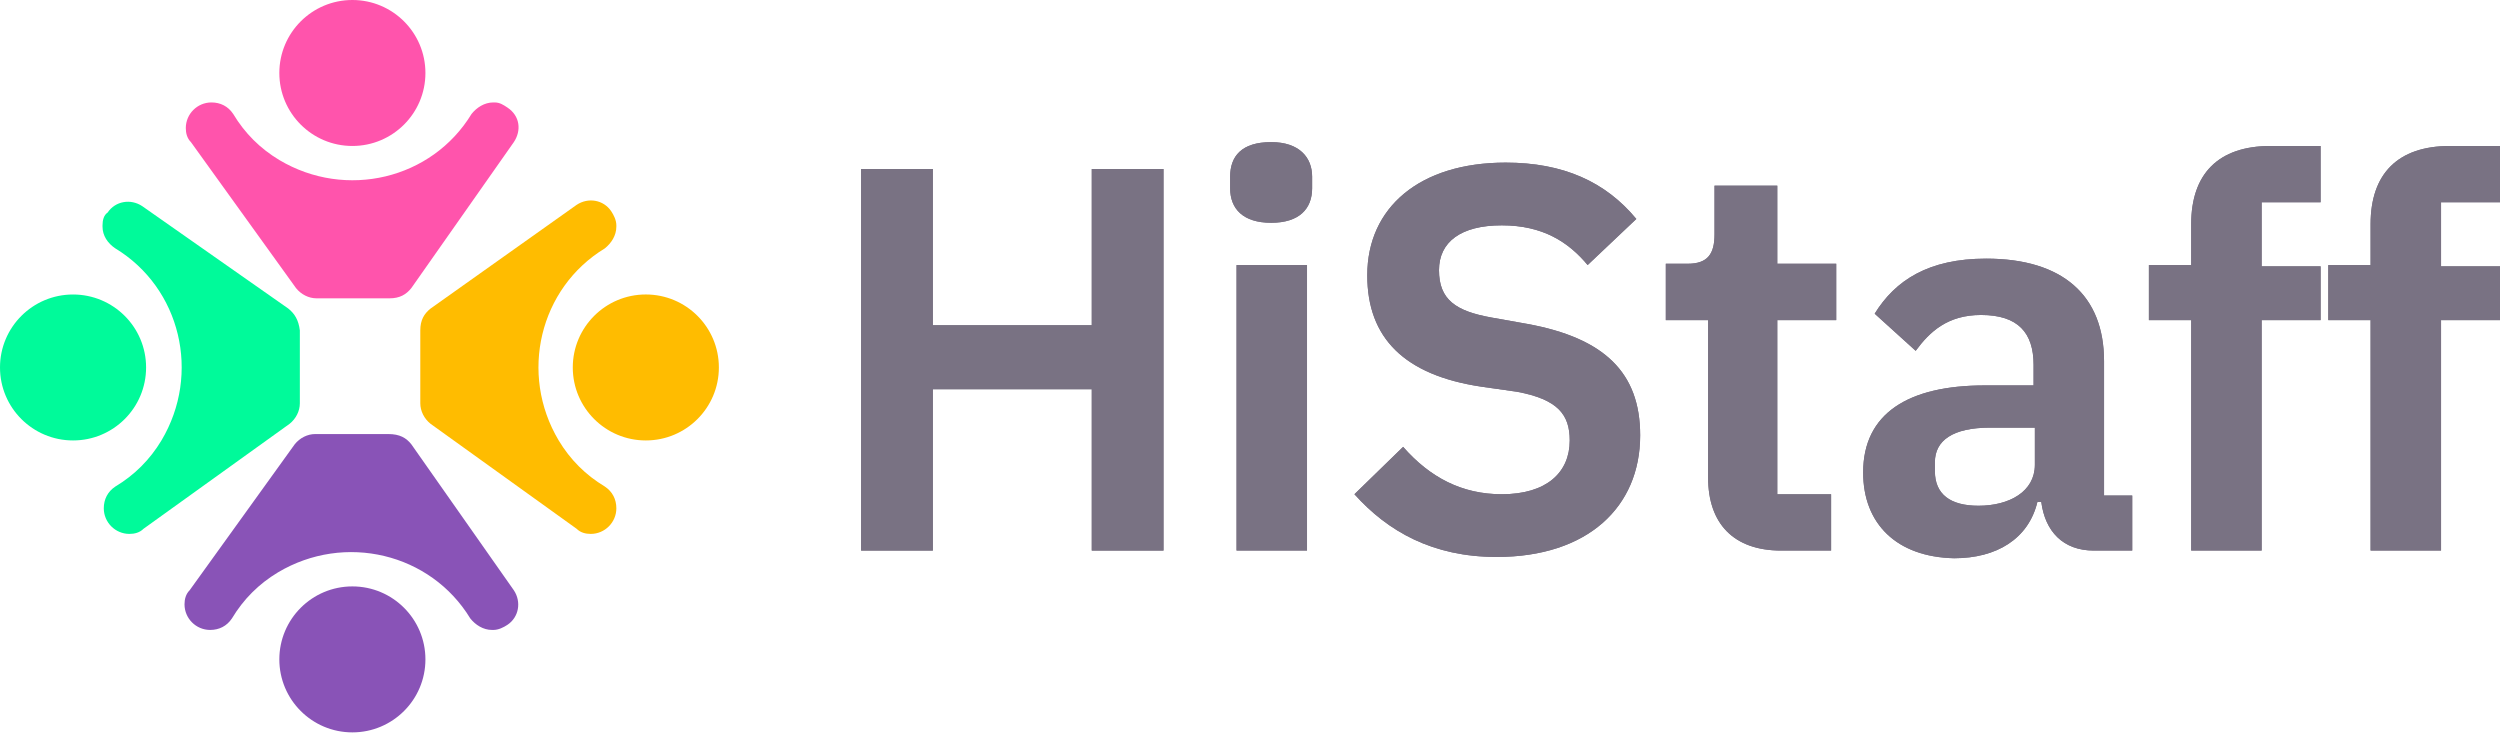
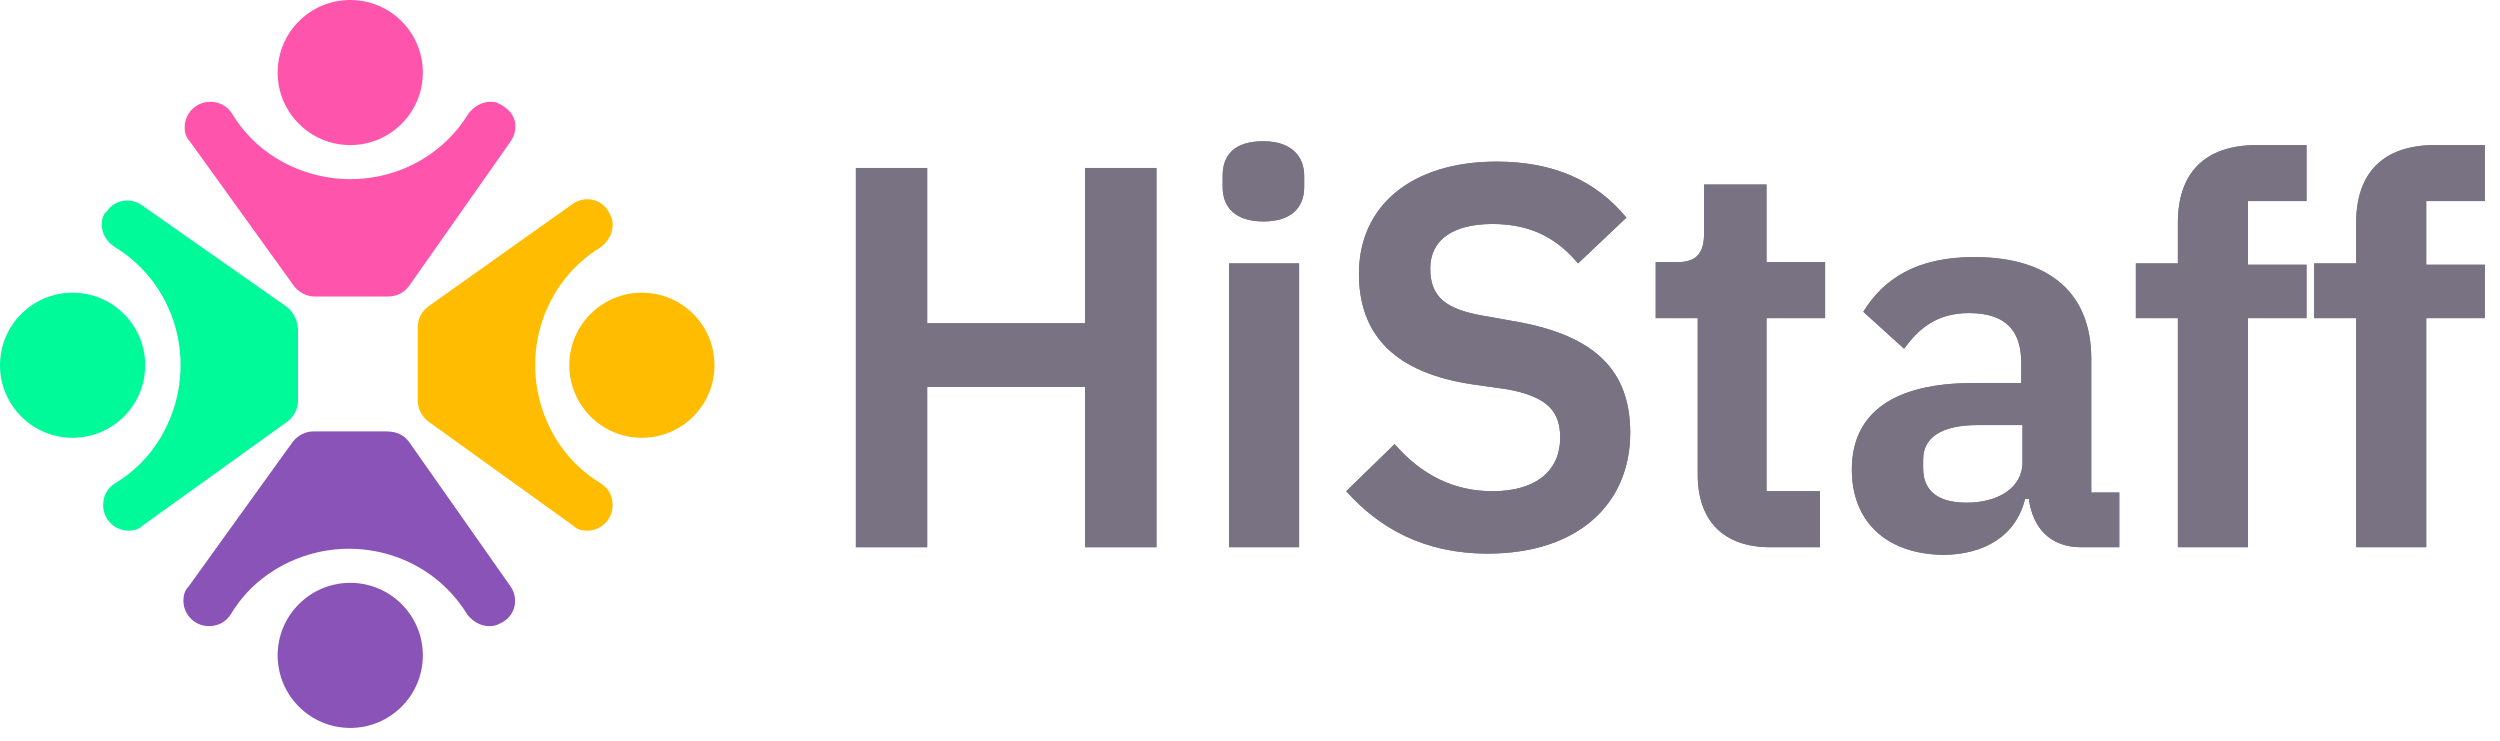
- <svg xmlns="http://www.w3.org/2000/svg" width="124" height="37" viewBox="0 0 124 37" fill="none">
-   <path d="M17.478 7.24C19.479 7.24 21.101 5.619 21.101 3.62C21.101 1.621 19.479 0 17.478 0C15.477 0 13.855 1.621 13.855 3.62C13.855 5.619 15.477 7.24 17.478 7.24Z" fill="#FF54AC" />
-   <path d="M20.402 14.289L25.486 7.049C25.868 6.478 25.797 5.753 25.169 5.335C24.965 5.199 24.787 5.081 24.533 5.081H24.47C24.025 5.081 23.643 5.335 23.389 5.652C21.419 8.891 17.16 9.907 13.855 7.938C12.902 7.367 12.139 6.605 11.567 5.652C11.313 5.271 10.932 5.081 10.487 5.081C9.788 5.081 9.216 5.652 9.216 6.351C9.216 6.605 9.279 6.859 9.47 7.049L14.682 14.289C14.936 14.607 15.317 14.797 15.699 14.797H19.321C19.83 14.797 20.148 14.607 20.402 14.289Z" fill="#FF54AC" />
-   <path d="M17.478 36.326C19.479 36.326 21.101 34.705 21.101 32.706C21.101 30.707 19.479 29.086 17.478 29.086C15.477 29.086 13.855 30.707 13.855 32.706C13.855 34.705 15.477 36.326 17.478 36.326Z" fill="#8953B7" />
-   <path d="M20.402 22.037L25.486 29.277C25.868 29.848 25.741 30.61 25.169 30.991C24.978 31.118 24.724 31.245 24.47 31.245H24.406C23.961 31.245 23.58 30.991 23.326 30.674C21.355 27.435 17.097 26.419 13.792 28.387C12.838 28.959 12.076 29.721 11.504 30.674C11.25 31.055 10.868 31.245 10.423 31.245C9.724 31.245 9.152 30.674 9.152 29.975C9.152 29.721 9.216 29.467 9.406 29.277L14.618 22.037C14.872 21.719 15.254 21.529 15.635 21.529H19.258C19.83 21.529 20.148 21.719 20.402 22.037Z" fill="#8953B7" />
-   <path d="M3.623 21.846C5.624 21.846 7.246 20.226 7.246 18.226C7.246 16.227 5.624 14.607 3.623 14.607C1.622 14.607 0 16.227 0 18.226C0 20.226 1.622 21.846 3.623 21.846Z" fill="#00FA9A" />
-   <path d="M14.3 15.305L7.055 10.225C6.483 9.844 5.72 9.971 5.339 10.542C5.148 10.669 5.085 10.923 5.085 11.177V11.241C5.085 11.685 5.339 12.066 5.72 12.32C8.962 14.289 9.978 18.544 8.008 21.846C7.436 22.799 6.673 23.561 5.72 24.133C5.339 24.387 5.148 24.768 5.148 25.212C5.148 25.911 5.72 26.482 6.419 26.482C6.673 26.482 6.928 26.419 7.118 26.228L14.364 21.021C14.682 20.767 14.872 20.386 14.872 20.005V16.385C14.809 15.877 14.618 15.559 14.3 15.305Z" fill="#00FA9A" />
-   <path d="M32.033 21.846C34.034 21.846 35.656 20.225 35.656 18.226C35.656 16.227 34.034 14.606 32.033 14.606C30.032 14.606 28.41 16.227 28.41 18.226C28.41 20.225 30.032 21.846 32.033 21.846Z" fill="#FFBC00" />
-   <path d="M21.355 15.305L28.601 10.161C29.173 9.78 29.935 9.907 30.317 10.478C30.444 10.669 30.571 10.923 30.571 11.177V11.24C30.571 11.685 30.317 12.066 29.999 12.32C26.758 14.289 25.741 18.544 27.711 21.846C28.283 22.798 29.046 23.561 29.999 24.132C30.38 24.386 30.571 24.767 30.571 25.212C30.571 25.91 29.999 26.482 29.3 26.482C29.046 26.482 28.791 26.418 28.601 26.228L21.355 21.02C21.037 20.766 20.847 20.385 20.847 20.004V16.384C20.847 15.876 21.037 15.559 21.355 15.305Z" fill="#FFBC00" />
-   <path d="M54.214 19.306H46.27V27.308H42.71V8.383H46.27V16.131H54.151V8.383H57.71V27.308H54.151V19.306H54.214Z" fill="#797283" />
-   <path d="M61.015 9.336V8.764C61.015 7.748 61.587 7.049 63.049 7.049C64.447 7.049 65.082 7.811 65.082 8.764V9.336C65.082 10.352 64.447 11.05 63.049 11.05C61.65 11.05 61.015 10.352 61.015 9.336ZM61.333 13.146H64.828V27.308H61.333V13.146Z" fill="#797283" />
-   <path d="M67.18 24.514L69.595 22.164C70.93 23.688 72.519 24.514 74.489 24.514C76.713 24.514 77.858 23.434 77.858 21.846C77.858 20.576 77.285 19.814 75.252 19.433L73.472 19.179C69.659 18.608 67.816 16.766 67.816 13.654C67.816 10.288 70.421 8.065 74.68 8.065C77.54 8.065 79.637 9.018 81.162 10.86L78.747 13.146C77.794 12.003 76.523 11.177 74.489 11.177C72.455 11.177 71.375 12.003 71.375 13.4C71.375 14.861 72.201 15.432 73.981 15.75L75.76 16.067C79.573 16.766 81.353 18.48 81.353 21.592C81.353 25.149 78.747 27.625 74.235 27.625C71.057 27.625 68.832 26.355 67.18 24.514Z" fill="#797283" />
-   <path d="M84.722 23.688V15.877H82.624V13.082H83.705C84.722 13.082 85.04 12.574 85.04 11.622V9.209H88.154V13.082H91.077V15.877H88.154V24.514H90.823V27.308H88.344C85.993 27.308 84.722 25.974 84.722 23.688Z" fill="#797283" />
-   <path d="M92.412 23.434C92.412 20.513 94.637 19.116 98.45 19.116H100.865V18.099C100.865 16.512 100.103 15.623 98.259 15.623C96.607 15.623 95.717 16.448 95.018 17.401L92.984 15.559C94.001 13.908 95.653 12.828 98.514 12.828C102.327 12.828 104.361 14.67 104.361 17.909V24.577H105.759V27.308H103.852C102.327 27.308 101.437 26.355 101.247 24.895H101.056C100.611 26.736 99.022 27.689 96.925 27.689C94.065 27.625 92.412 25.974 92.412 23.434ZM100.929 23.053V21.211H98.704C96.861 21.211 95.971 21.846 95.971 22.926V23.37C95.971 24.514 96.734 25.085 98.132 25.085C99.658 25.085 100.929 24.387 100.929 23.053Z" fill="#797283" />
-   <path d="M108.683 15.877H106.585V13.146H108.683V11.114C108.683 8.637 110.017 7.24 112.623 7.24H115.102V10.034H112.178V13.209H115.102V15.877H112.178V27.308H108.683V15.877Z" fill="#797283" />
-   <path d="M117.581 15.877H115.483V13.146H117.581V11.114C117.581 8.637 118.915 7.24 121.521 7.24H124V10.034H121.076V13.209H124V15.877H121.076V27.308H117.581V15.877Z" fill="#797283" />
-   <path d="M54.214 19.306H46.27V27.308H42.71V8.383H46.27V16.131H54.151V8.383H57.71V27.308H54.151V19.306H54.214Z" fill="#797283" />
-   <path d="M61.015 9.336V8.764C61.015 7.748 61.587 7.049 63.049 7.049C64.447 7.049 65.082 7.811 65.082 8.764V9.336C65.082 10.352 64.447 11.05 63.049 11.05C61.65 11.05 61.015 10.352 61.015 9.336ZM61.333 13.146H64.828V27.308H61.333V13.146Z" fill="#797283" />
-   <path d="M67.18 24.514L69.595 22.164C70.93 23.688 72.519 24.514 74.489 24.514C76.713 24.514 77.858 23.434 77.858 21.846C77.858 20.576 77.285 19.814 75.252 19.433L73.472 19.179C69.659 18.608 67.816 16.766 67.816 13.654C67.816 10.288 70.421 8.065 74.68 8.065C77.54 8.065 79.637 9.018 81.162 10.86L78.747 13.146C77.794 12.003 76.523 11.177 74.489 11.177C72.455 11.177 71.375 12.003 71.375 13.4C71.375 14.861 72.201 15.432 73.981 15.75L75.76 16.067C79.573 16.766 81.353 18.48 81.353 21.592C81.353 25.149 78.747 27.625 74.235 27.625C71.057 27.625 68.832 26.355 67.18 24.514Z" fill="#797283" />
-   <path d="M84.722 23.688V15.877H82.624V13.082H83.705C84.722 13.082 85.04 12.574 85.04 11.622V9.209H88.154V13.082H91.077V15.877H88.154V24.514H90.823V27.308H88.344C85.993 27.308 84.722 25.974 84.722 23.688Z" fill="#797283" />
-   <path d="M92.412 23.434C92.412 20.513 94.637 19.116 98.45 19.116H100.865V18.099C100.865 16.512 100.103 15.623 98.259 15.623C96.607 15.623 95.717 16.448 95.018 17.401L92.984 15.559C94.001 13.908 95.653 12.828 98.514 12.828C102.327 12.828 104.361 14.67 104.361 17.909V24.577H105.759V27.308H103.852C102.327 27.308 101.437 26.355 101.247 24.895H101.056C100.611 26.736 99.022 27.689 96.925 27.689C94.065 27.625 92.412 25.974 92.412 23.434ZM100.929 23.053V21.211H98.704C96.861 21.211 95.971 21.846 95.971 22.926V23.37C95.971 24.514 96.734 25.085 98.132 25.085C99.658 25.085 100.929 24.387 100.929 23.053Z" fill="#797283" />
-   <path d="M108.683 15.877H106.585V13.146H108.683V11.114C108.683 8.637 110.017 7.24 112.623 7.24H115.102V10.034H112.178V13.209H115.102V15.877H112.178V27.308H108.683V15.877Z" fill="#797283" />
-   <path d="M117.581 15.877H115.483V13.146H117.581V11.114C117.581 8.637 118.915 7.24 121.521 7.24H124V10.034H121.076V13.209H124V15.877H121.076V27.308H117.581V15.877Z" fill="#797283" />
+ <svg xmlns="http://www.w3.org/2000/svg" width="152" height="45" viewBox="0 0 152 45" fill="none">
+   <path d="M21.295 8.821C23.733 8.821 25.709 6.846 25.709 4.41C25.709 1.975 23.733 0 21.295 0C18.857 0 16.881 1.975 16.881 4.41C16.881 6.846 18.857 8.821 21.295 8.821Z" fill="#FF54AC" />
+   <path d="M24.857 17.409L31.052 8.589C31.516 7.892 31.431 7.01 30.665 6.499C30.416 6.334 30.2 6.19 29.89 6.19H29.813C29.271 6.19 28.806 6.499 28.496 6.886C26.096 10.832 20.908 12.07 16.881 9.672C15.72 8.975 14.79 8.047 14.093 6.886C13.784 6.422 13.319 6.19 12.777 6.19C11.925 6.19 11.228 6.886 11.228 7.737C11.228 8.047 11.306 8.356 11.538 8.589L17.888 17.409C18.197 17.796 18.662 18.028 19.127 18.028H23.541C24.16 18.028 24.547 17.796 24.857 17.409Z" fill="#FF54AC" />
+   <path d="M21.295 44.258C23.733 44.258 25.709 42.283 25.709 39.848C25.709 37.412 23.733 35.437 21.295 35.437C18.857 35.437 16.881 37.412 16.881 39.848C16.881 42.283 18.857 44.258 21.295 44.258Z" fill="#8953B7" />
+   <path d="M24.857 26.849L31.052 35.669C31.516 36.366 31.361 37.294 30.665 37.758C30.432 37.913 30.123 38.068 29.813 38.068H29.735C29.193 38.068 28.729 37.758 28.419 37.372C26.018 33.426 20.83 32.188 16.804 34.586C15.642 35.282 14.713 36.211 14.016 37.372C13.706 37.836 13.242 38.068 12.7 38.068C11.848 38.068 11.151 37.372 11.151 36.52C11.151 36.211 11.228 35.901 11.46 35.669L17.81 26.849C18.12 26.462 18.585 26.23 19.049 26.23H23.463C24.16 26.23 24.547 26.462 24.857 26.849Z" fill="#8953B7" />
+   <path d="M4.414 26.617C6.852 26.617 8.828 24.642 8.828 22.206C8.828 19.771 6.852 17.796 4.414 17.796C1.976 17.796 0 19.771 0 22.206C0 24.642 1.976 26.617 4.414 26.617Z" fill="#00FA9A" />
+   <path d="M17.423 18.647L8.595 12.457C7.898 11.993 6.969 12.148 6.505 12.844C6.272 12.999 6.195 13.308 6.195 13.618V13.695C6.195 14.237 6.505 14.701 6.969 15.011C10.918 17.409 12.157 22.593 9.757 26.617C9.06 27.777 8.131 28.706 6.969 29.402C6.505 29.712 6.272 30.176 6.272 30.718C6.272 31.569 6.969 32.265 7.821 32.265C8.131 32.265 8.441 32.188 8.673 31.955L17.5 25.611C17.888 25.301 18.12 24.837 18.12 24.373V19.962C18.043 19.343 17.81 18.957 17.423 18.647Z" fill="#00FA9A" />
+   <path d="M39.028 26.617C41.465 26.617 43.441 24.642 43.441 22.206C43.441 19.771 41.465 17.796 39.028 17.796C36.59 17.796 34.614 19.771 34.614 22.206C34.614 24.642 36.59 26.617 39.028 26.617Z" fill="#FFBC00" />
+   <path d="M26.018 18.647L34.846 12.38C35.543 11.916 36.472 12.07 36.937 12.767C37.092 12.999 37.247 13.308 37.247 13.618V13.695C37.247 14.237 36.937 14.701 36.55 15.011C32.6 17.409 31.361 22.593 33.762 26.617C34.459 27.777 35.388 28.706 36.55 29.402C37.014 29.712 37.247 30.176 37.247 30.718C37.247 31.569 36.55 32.265 35.698 32.265C35.388 32.265 35.078 32.188 34.846 31.956L26.018 25.611C25.631 25.301 25.399 24.837 25.399 24.373V19.962C25.399 19.343 25.631 18.957 26.018 18.647Z" fill="#FFBC00" />
+   <path d="M66.053 23.522H56.373V33.271H52.037V10.213H56.373V19.653H65.975V10.213H70.312V33.271H65.975V23.522H66.053Z" fill="#797283" />
+   <path d="M74.338 11.374V10.678C74.338 9.44 75.035 8.588 76.816 8.588C78.52 8.588 79.294 9.517 79.294 10.678V11.374C79.294 12.612 78.52 13.463 76.816 13.463C75.113 13.463 74.338 12.612 74.338 11.374ZM74.726 16.016H78.985V33.271H74.726V16.016Z" fill="#797283" />
+   <path d="M81.85 29.866L84.792 27.003C86.418 28.86 88.354 29.866 90.755 29.866C93.465 29.866 94.859 28.551 94.859 26.617C94.859 25.069 94.162 24.141 91.684 23.676L89.516 23.367C84.87 22.671 82.624 20.427 82.624 16.635C82.624 12.535 85.799 9.826 90.987 9.826C94.472 9.826 97.027 10.987 98.886 13.231L95.943 16.016C94.781 14.624 93.233 13.618 90.755 13.618C88.277 13.618 86.96 14.624 86.96 16.326C86.96 18.105 87.967 18.802 90.135 19.189L92.304 19.576C96.95 20.427 99.118 22.516 99.118 26.307C99.118 30.64 95.943 33.658 90.445 33.658C86.573 33.658 83.863 32.11 81.85 29.866Z" fill="#797283" />
+   <path d="M103.222 28.86V19.343H100.667V15.939H101.983C103.222 15.939 103.609 15.32 103.609 14.159V11.219H107.404V15.939H110.966V19.343H107.404V29.866H110.656V33.271H107.636C104.771 33.271 103.222 31.646 103.222 28.86Z" fill="#797283" />
+   <path d="M112.592 28.551C112.592 24.992 115.302 23.29 119.948 23.29H122.891V22.052C122.891 20.117 121.962 19.034 119.716 19.034C117.703 19.034 116.618 20.04 115.767 21.201L113.289 18.957C114.528 16.945 116.541 15.63 120.026 15.63C124.672 15.63 127.15 17.873 127.15 21.82V29.944H128.853V33.271H126.53C124.672 33.271 123.588 32.11 123.355 30.331H123.123C122.581 32.575 120.645 33.735 118.09 33.735C114.605 33.658 112.592 31.646 112.592 28.551ZM122.968 28.087V25.843H120.258C118.012 25.843 116.928 26.617 116.928 27.932V28.474C116.928 29.866 117.857 30.563 119.561 30.563C121.419 30.563 122.968 29.712 122.968 28.087Z" fill="#797283" />
+   <path d="M132.415 19.343H129.86V16.016H132.415V13.54C132.415 10.523 134.042 8.821 137.216 8.821H140.236V12.225H136.674V16.094H140.236V19.343H136.674V33.271H132.415V19.343Z" fill="#797283" />
+   <path d="M143.256 19.343H140.701V16.016H143.256V13.54C143.256 10.523 144.883 8.821 148.057 8.821H151.077V12.225H147.515V16.094H151.077V19.343H147.515V33.271H143.256V19.343Z" fill="#797283" />
+   <path d="M66.053 23.522H56.373V33.271H52.037V10.213H56.373V19.653H65.975V10.213H70.312V33.271H65.975V23.522H66.053Z" fill="#797283" />
+   <path d="M74.338 11.374V10.678C74.338 9.44 75.035 8.588 76.816 8.588C78.52 8.588 79.294 9.517 79.294 10.678V11.374C79.294 12.612 78.52 13.463 76.816 13.463C75.113 13.463 74.338 12.612 74.338 11.374ZM74.726 16.016H78.985V33.271H74.726V16.016Z" fill="#797283" />
+   <path d="M81.85 29.866L84.792 27.003C86.418 28.86 88.354 29.866 90.755 29.866C93.465 29.866 94.859 28.551 94.859 26.617C94.859 25.069 94.162 24.141 91.684 23.676L89.516 23.367C84.87 22.671 82.624 20.427 82.624 16.635C82.624 12.535 85.799 9.826 90.987 9.826C94.472 9.826 97.027 10.987 98.886 13.231L95.943 16.016C94.781 14.624 93.233 13.618 90.755 13.618C88.277 13.618 86.96 14.624 86.96 16.326C86.96 18.105 87.967 18.802 90.135 19.189L92.304 19.576C96.95 20.427 99.118 22.516 99.118 26.307C99.118 30.64 95.943 33.658 90.445 33.658C86.573 33.658 83.863 32.11 81.85 29.866Z" fill="#797283" />
+   <path d="M103.222 28.86V19.343H100.667V15.939H101.983C103.222 15.939 103.609 15.32 103.609 14.159V11.219H107.404V15.939H110.966V19.343H107.404V29.866H110.656V33.271H107.636C104.771 33.271 103.222 31.646 103.222 28.86Z" fill="#797283" />
+   <path d="M112.592 28.551C112.592 24.992 115.302 23.29 119.948 23.29H122.891V22.052C122.891 20.117 121.962 19.034 119.716 19.034C117.703 19.034 116.618 20.04 115.767 21.201L113.289 18.957C114.528 16.945 116.541 15.63 120.026 15.63C124.672 15.63 127.15 17.873 127.15 21.82V29.944H128.853V33.271H126.53C124.672 33.271 123.588 32.11 123.355 30.331H123.123C122.581 32.575 120.645 33.735 118.09 33.735C114.605 33.658 112.592 31.646 112.592 28.551ZM122.968 28.087V25.843H120.258C118.012 25.843 116.928 26.617 116.928 27.932V28.474C116.928 29.866 117.857 30.563 119.561 30.563C121.419 30.563 122.968 29.712 122.968 28.087Z" fill="#797283" />
+   <path d="M132.415 19.343H129.86V16.016H132.415V13.54C132.415 10.523 134.042 8.821 137.216 8.821H140.236V12.225H136.674V16.094H140.236V19.343H136.674V33.271H132.415V19.343Z" fill="#797283" />
+   <path d="M143.256 19.343H140.701V16.016H143.256V13.54C143.256 10.523 144.883 8.821 148.057 8.821H151.077V12.225H147.515V16.094H151.077V19.343H147.515V33.271H143.256V19.343Z" fill="#797283" />
</svg>
